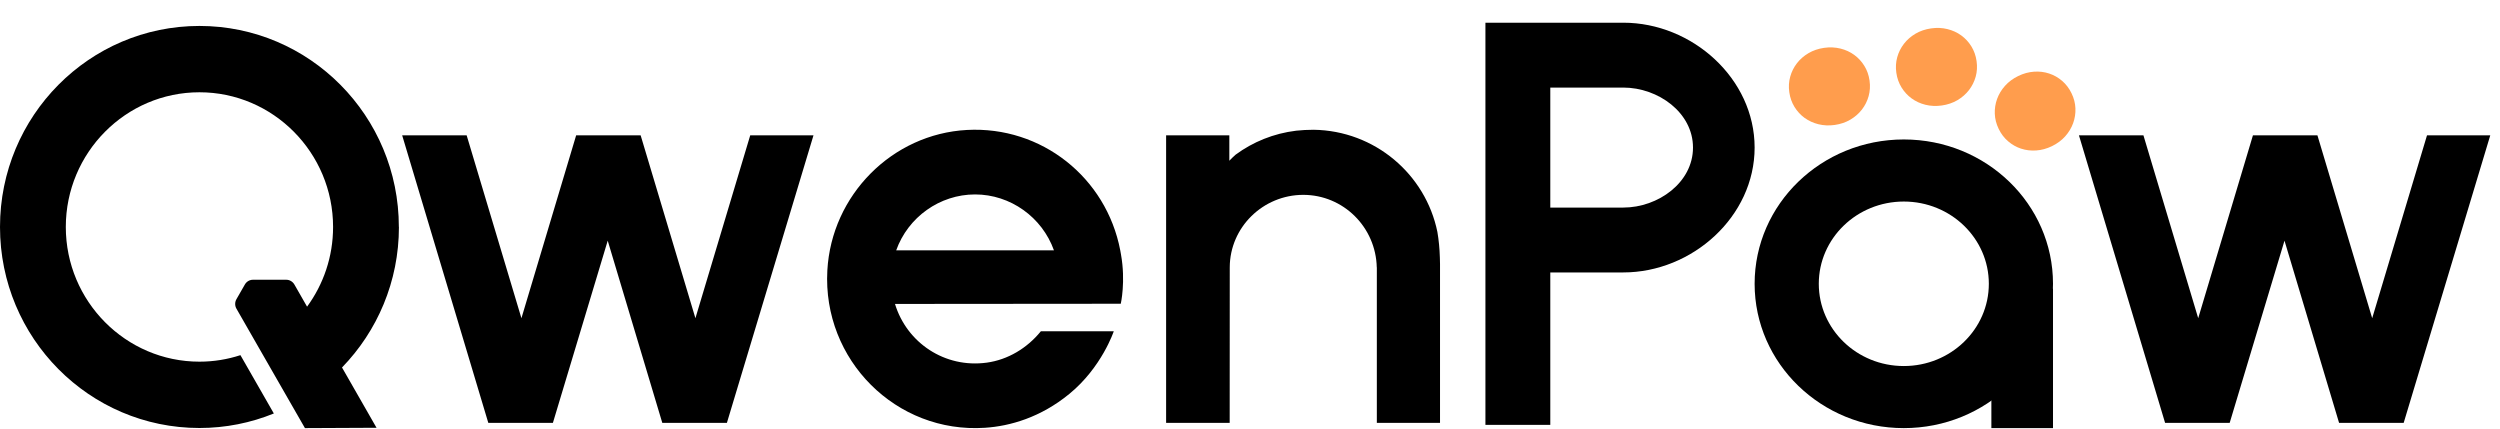
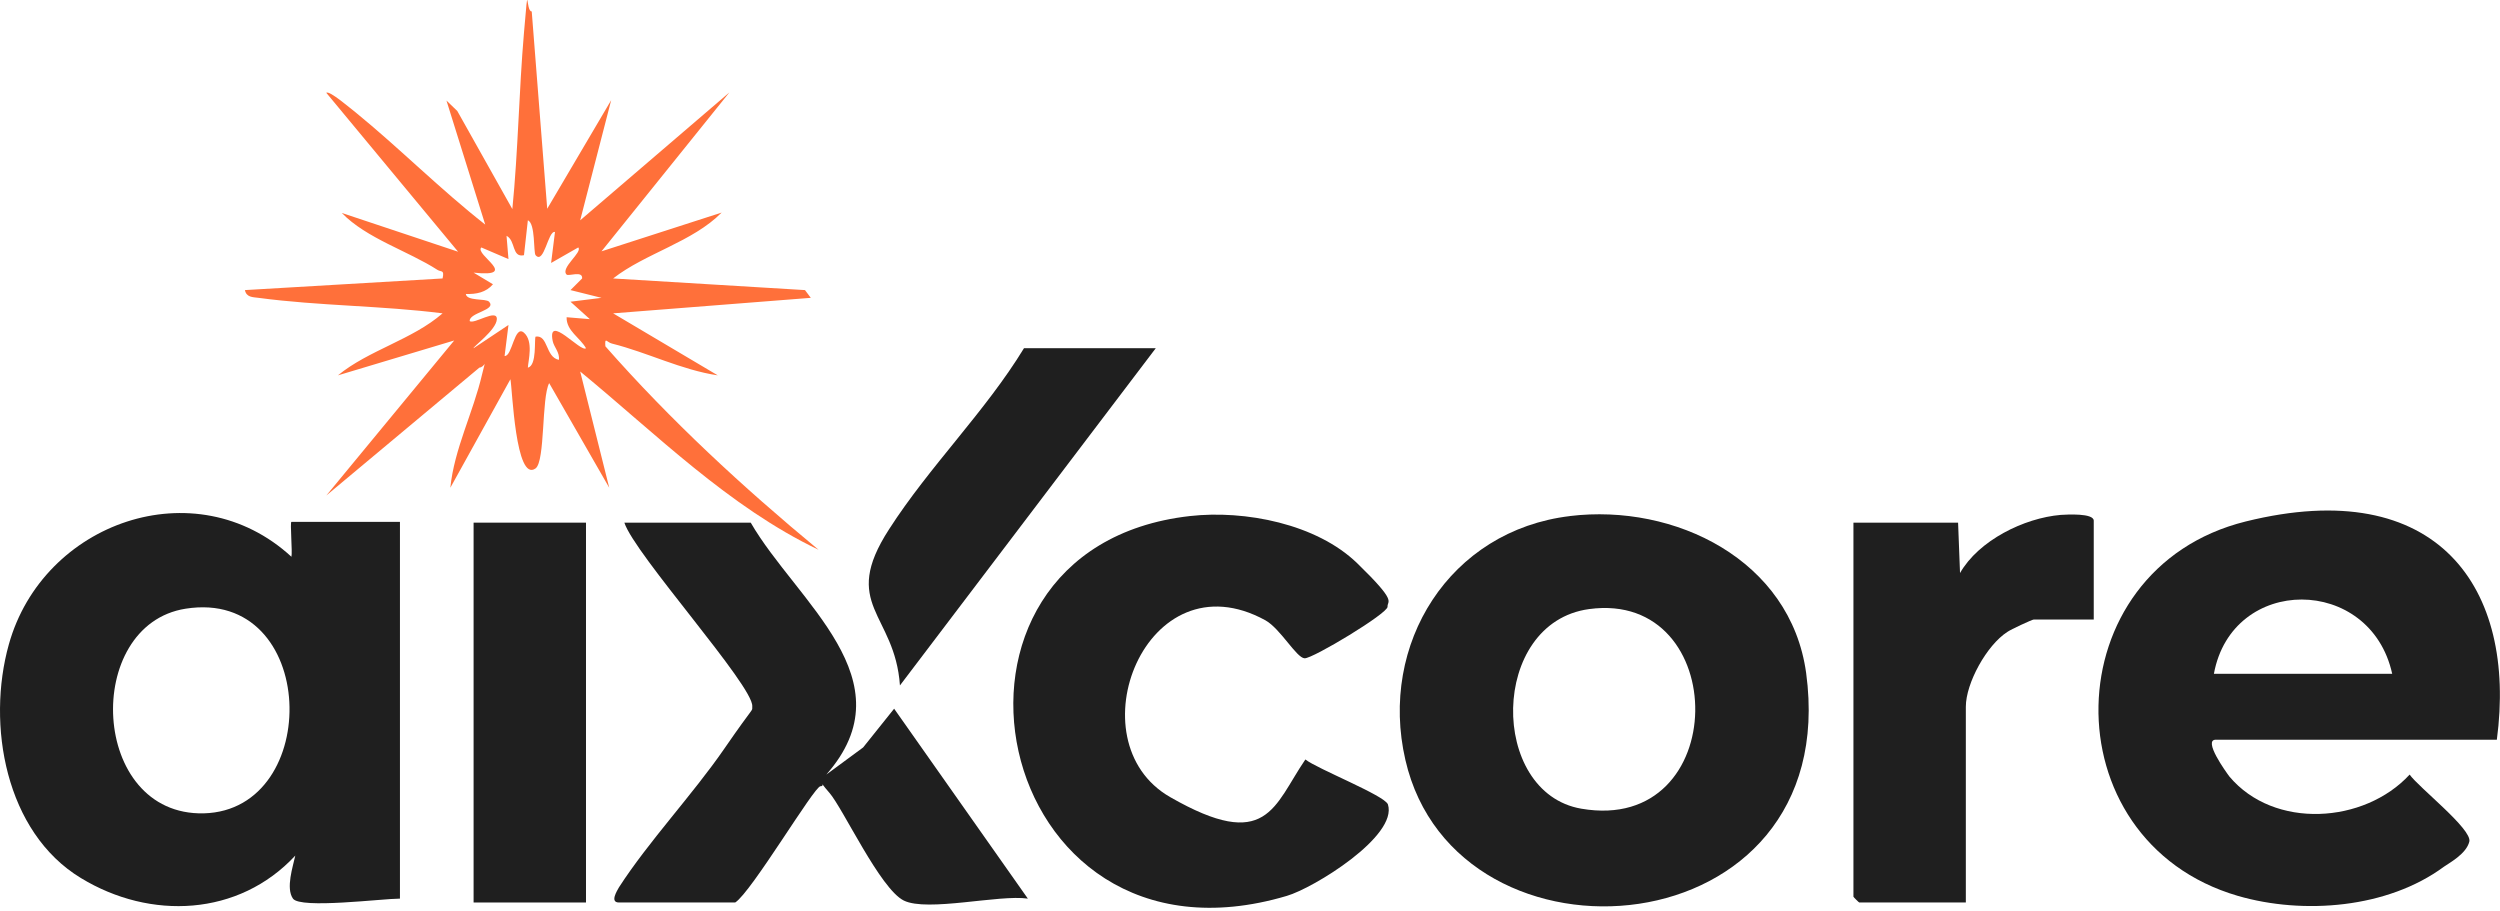
- <svg xmlns="http://www.w3.org/2000/svg" fill="none" version="1.1" width="770.822" height="132" viewBox="0 0 770.822 132">
-   <path d="M0,69.982C0,104.211,27.535,131.965,61.494,131.965C69.606,131.965,77.342,130.37,84.434,127.487L74.131,109.504C70.145,110.804,65.902,111.513,61.494,111.513C38.777,111.513,20.291,92.88,20.291,69.982C20.291,47.084,38.777,28.452,61.494,28.452C84.212,28.452,102.697,47.084,102.697,69.982C102.697,79.174,99.72,87.67,94.679,94.558L90.764,87.717C90.248,86.819,89.287,86.252,88.256,86.252L78.011,86.252C76.979,86.252,76.018,86.807,75.502,87.717L72.9,92.254C72.384,93.164,72.384,94.274,72.9,95.172L76.334,101.162L79.781,107.176L89.955,124.911L94.023,132L94.082,132L116.096,131.894L105.452,113.308C116.307,102.131,123,86.842,123,69.97L122.977,69.982C122.977,35.754,95.453,8,61.494,8C27.535,8,0,35.754,0,69.982Z" fill="#000000" fill-opacity="1" style="mix-blend-mode:passthrough" />
-   <path d="M143.881,41.725L160.77,98.113L177.646,41.725L197.528,41.725L214.416,98.113L231.316,41.725L250.822,41.725L224.122,130.384L204.205,130.384L187.376,74.209L170.475,130.384L150.559,130.384L124,41.725L143.881,41.725ZM329.724,121.438C339.724,113.249,343.409,102.137,343.409,102.137L320.934,102.137L320.864,102.219C316.662,107.355,310.759,110.929,304.222,111.817C291.324,113.568,279.611,105.722,275.949,93.711L345.568,93.652C345.568,93.652,347.129,86.8,345.627,78.422L345.404,77.179C341.097,54.754,321.157,38.825,298.131,40.068C275.092,41.311,256.373,60.15,255.094,83.392C253.568,110.965,276.289,133.709,303.693,131.899C311.428,131.39,320.828,128.727,329.724,121.438ZM276.325,77.179C279.974,66.955,289.751,59.949,300.642,59.949C311.533,59.949,321.298,66.955,324.959,77.179L276.336,77.179L276.325,77.179ZM443.953,79.427C443.871,76.623,443.613,73.984,443.19,71.522C439.552,53.712,423.884,40.281,405.024,40.009C403.158,40.009,401.374,40.115,399.661,40.293C392.713,41.133,386.328,43.748,380.977,47.689C380.296,48.281,379.662,48.908,379.04,49.559L379.04,41.725L359.546,41.725L359.546,130.384L379.146,130.384C379.146,130.384,379.169,82.552,379.169,82.445C379.193,70.043,389.462,60.079,401.832,60.079C414.202,60.079,424.225,70.055,424.495,82.445L424.518,82.445L424.518,130.384L444,130.384L444,81.404C444,80.729,443.977,80.078,443.953,79.427Z" fill="#000000" fill-opacity="1" style="mix-blend-mode:passthrough" />
-   <path d="M641,41.725L667.559,130.384L687.475,130.384L704.376,74.209L721.205,130.384L741.122,130.384L767.822,41.725L748.316,41.725L731.416,98.113L714.528,41.725L694.646,41.725L677.77,98.113L660.881,41.725L641,41.725Z" fill="#000000" fill-opacity="1" style="mix-blend-mode:passthrough" />
-   <path d="M587,132C612.405,132,633,112.077,633,87.5C633,62.923,612.405,43,587,43C561.595,43,541,62.923,541,87.5C541,112.077,561.595,132,587,132ZM587,112.86C601.478,112.86,613.215,101.506,613.215,87.5C613.215,73.494,601.478,62.14,587,62.14C572.522,62.14,560.785,73.494,560.785,87.5C560.785,101.506,572.522,112.86,587,112.86Z" fill-rule="evenodd" fill="#000000" fill-opacity="1" />
-   <path d="M478,7L458,7L458,131L478,131L478,84L500.5,84C521.763,84,541,66.763,541,45.5C541,24.237,521.763,7,500.5,7L478,7ZM478,27L478,64L500.5,64C511.27,64,522,56.27,522,45.5C522,34.73,511.27,27,500.5,27L478,27Z" fill-rule="evenodd" fill="#000000" fill-opacity="1" />
-   <path d="M586.563,31.053C587.668,32.13,588.983,32.976,590.507,33.592C592.031,34.208,593.684,34.518,595.465,34.518C597.247,34.518,598.942,34.202,600.461,33.576C601.985,32.944,603.305,32.087,604.426,30.994C605.548,29.901,606.422,28.632,607.056,27.186C607.689,25.74,608,24.181,608,22.521L608,22.435C608,20.775,607.683,19.216,607.056,17.77C606.422,16.319,605.553,15.06,604.448,13.984C603.342,12.907,602.028,12.061,600.504,11.445C598.98,10.829,597.327,10.518,595.546,10.518C593.764,10.518,592.068,10.834,590.545,11.461C589.021,12.093,587.701,12.95,586.579,14.043C585.458,15.135,584.583,16.399,583.95,17.851C583.317,19.297,583,20.855,583,22.516L583,22.601C583,24.267,583.317,25.82,583.95,27.272C584.583,28.718,585.452,29.982,586.558,31.053L586.563,31.053Z" fill="#FF9D4D" fill-opacity="1" style="mix-blend-mode:passthrough" transform="matrix(0.9900481,-0.1407298,0.1407298,0.9900481,4.321747,82.15014)" />
-   <path d="M553.562,37.053C554.667,38.13,555.982,38.976,557.505,39.592C559.029,40.208,560.681,40.518,562.462,40.518C564.244,40.518,565.939,40.202,567.457,39.57C568.981,38.938,570.3,38.081,571.422,36.989C572.543,35.896,573.417,34.632,574.05,33.181C574.683,31.735,575,30.176,575,28.516L575,28.43C575,26.77,574.683,25.216,574.05,23.765C573.417,22.313,572.548,21.055,571.443,19.984C570.338,18.907,569.024,18.061,567.5,17.445C565.976,16.829,564.324,16.518,562.543,16.518C560.762,16.518,559.067,16.834,557.543,17.466C556.019,18.098,554.7,18.955,553.578,20.048C552.457,21.14,551.583,22.41,550.95,23.856C550.317,25.302,550,26.861,550,28.521L550,28.607C550,30.272,550.317,31.826,550.95,33.277C551.583,34.723,552.452,35.987,553.557,37.064L553.562,37.053Z" fill="#FF9D4D" fill-opacity="1" style="mix-blend-mode:passthrough" transform="matrix(0.9900481,-0.1407298,0.1407298,0.9900481,3.148954,77.56577)" />
-   <path d="M614.558,49.433C615.664,50.51,616.979,51.356,618.503,51.972C620.027,52.588,621.681,52.899,623.462,52.899C625.244,52.899,626.94,52.583,628.459,51.951C629.983,51.319,631.304,50.462,632.426,49.369C633.547,48.276,634.422,47.012,635.055,45.561C635.689,44.115,636,42.556,636,40.896L636,40.81C636,39.15,635.683,37.597,635.055,36.145C634.422,34.694,633.553,33.435,632.447,32.364C631.341,31.287,630.026,30.441,628.502,29.825C626.978,29.209,625.325,28.899,623.548,28.899C621.772,28.899,620.07,29.215,618.546,29.847C617.022,30.479,615.702,31.336,614.58,32.428C613.458,33.521,612.583,34.79,611.95,36.236C611.317,37.682,611,39.241,611,40.901L611,40.987C611,42.653,611.317,44.206,611.95,45.657C612.583,47.104,613.453,48.368,614.558,49.444L614.558,49.433Z" fill="#FF9D4D" fill-opacity="1" style="mix-blend-mode:passthrough" transform="matrix(0.8999723,-0.4359472,0.4359472,0.8999723,48.51865,269.2544)" />
-   <rect x="614" y="89" width="19" height="43" rx="0" fill="#000000" fill-opacity="1" />
+ <svg xmlns="http://www.w3.org/2000/svg" width="645" height="235" viewBox="0 0 645 235" fill="none">
+   <path d="M103.186 231.843C98.686 231.843 77.486 234.543 75.585 231.843C73.686 229.143 75.585 223.543 76.186 220.743C61.586 236.443 38.785 237.443 20.886 226.543C1.386 214.743 -3.514 186.943 2.286 166.243C11.085 134.743 50.386 120.843 75.186 143.643C75.486 142.543 74.785 134.643 75.186 134.643H103.186V231.643V231.843ZM47.886 157.043C21.285 161.243 23.186 210.543 52.586 209.843C83.385 209.043 82.186 151.643 47.886 157.043Z" fill="#1F1F1F" />
+   <path d="M644.186 190.843H571.686C568.286 190.843 574.286 199.143 575.186 200.343C586.686 214.043 609.986 212.543 621.686 199.843C623.986 203.143 637.886 213.943 637.086 217.143C636.286 220.343 631.886 222.643 630.486 223.643C615.986 234.343 594.286 236.043 577.386 231.143C528.386 216.843 529.786 146.843 579.386 134.543C628.986 122.243 649.386 151.743 644.186 190.843ZM617.186 173.843C611.586 148.343 575.886 148.243 571.186 173.843H617.186Z" fill="#1F1F1F" />
+   <path d="M404.986 133.143C432.086 129.843 461.986 144.443 465.986 173.643C475.686 245.343 375.686 253.243 362.586 196.043C355.686 166.143 373.986 136.843 405.086 133.143H404.986ZM409.986 157.143C384.286 160.643 384.086 204.543 407.986 208.643C446.886 215.343 446.786 152.143 409.986 157.143Z" fill="#1F1F1F" />
+   <path d="M306.986 133.143C321.186 131.543 339.686 135.143 350.186 145.343C360.686 155.543 357.886 154.843 357.986 156.543C358.086 158.243 338.686 169.943 336.586 169.843C334.486 169.743 330.386 162.243 326.486 160.043C295.686 143.143 276.786 191.243 301.886 205.643C326.986 220.043 328.586 207.943 336.786 195.943C339.786 198.343 357.286 205.243 358.086 207.543C360.686 215.743 338.886 229.143 331.986 231.143C254.886 254.043 232.886 141.543 306.986 133.143Z" fill="#1F1F1F" />
+   <path d="M193.686 134.843C205.486 155.243 234.686 175.443 213.186 199.843L222.686 192.843L230.686 182.843L265.186 231.843C257.786 230.743 239.286 235.343 233.186 232.343C227.086 229.343 217.486 208.543 213.986 204.543C210.486 200.543 213.286 202.843 211.686 202.843C210.086 202.843 193.886 230.143 189.686 232.843H159.686C157.286 232.843 159.186 229.843 159.686 228.943C167.286 217.143 178.686 205.043 186.886 193.143C195.086 181.243 193.986 183.843 194.086 182.243C194.486 177.043 163.686 142.943 161.086 134.843H193.586H193.686Z" fill="#1F1F1F" />
+   <path d="M540.186 159.843H524.686C524.286 159.843 518.686 162.443 517.886 163.043C512.586 166.443 507.186 176.243 507.186 182.343V232.843H479.686C479.586 232.843 478.186 231.443 478.186 231.343V134.843H505.186L505.686 147.843C510.486 139.443 522.186 133.643 531.686 132.843C533.286 132.743 540.186 132.343 540.186 134.343V159.843Z" fill="#1F1F1F" />
+   <path d="M151.186 134.843H122.186V232.843H151.186V134.843Z" fill="#1F1F1F" />
+   <path d="M298.186 89.843L232.186 176.843C230.886 158.143 216.686 156.143 229.386 136.543C239.786 120.343 254.186 106.243 264.186 89.843H298.186Z" fill="#1F1F1F" />
+   <path d="M141.186 53.843L157.686 25.843L149.686 56.843L188.186 23.843L155.186 64.843L186.186 54.843C178.686 62.443 166.486 65.343 158.186 71.843L207.686 74.843L209.186 76.843L158.186 80.843L185.186 96.843C175.786 95.443 167.086 90.943 157.886 88.643C156.586 88.343 155.986 86.743 156.186 89.343C172.986 108.443 191.586 125.643 211.186 141.843C187.986 130.743 169.386 112.043 149.686 95.843L157.186 125.843L141.686 98.843C139.686 102.643 140.686 118.943 138.186 120.843C132.986 124.643 132.186 100.143 131.686 97.843L116.186 125.843C117.186 115.843 122.086 106.443 124.386 96.543C126.686 86.643 126.286 94.643 123.686 94.843L84.186 127.843L117.186 87.843L87.186 96.843C95.085 90.343 106.386 87.643 114.186 80.843C98.486 78.843 82.385 78.943 66.686 76.843C65.186 76.643 63.586 76.743 63.185 74.843L114.186 71.843C114.686 69.543 113.886 70.243 112.886 69.643C105.286 64.743 94.585 61.543 88.186 54.943L118.186 64.943L84.186 23.943C84.986 23.243 90.585 28.143 91.686 28.943C103.086 38.243 113.586 48.843 125.186 57.943L115.186 25.943L117.986 28.643L132.186 53.943C133.686 38.843 133.886 23.543 135.186 8.443C136.486 -6.657 135.586 3.143 137.186 2.943L141.186 53.943V53.843ZM138.186 65.843C137.586 65.143 138.186 57.643 136.186 56.843L135.186 65.843C131.986 66.543 133.086 62.043 130.686 60.843L131.186 66.843L124.186 63.843C122.286 65.643 134.386 71.643 122.186 70.343L127.186 73.343C125.386 75.443 122.886 75.943 120.186 75.843C120.386 77.743 125.286 76.943 126.186 77.843C128.186 80.043 120.986 80.643 121.186 82.843C122.286 83.743 128.286 79.543 128.186 82.343C128.086 85.143 121.886 89.543 122.186 89.843L131.186 83.843L130.186 91.843C132.186 92.043 132.686 83.643 135.186 85.843C137.686 88.043 136.286 93.043 136.186 94.843C138.586 94.343 137.786 87.443 138.186 86.843C141.486 86.343 140.686 92.143 144.186 92.843C144.486 90.943 142.886 89.543 142.586 87.943C141.186 80.743 149.886 91.043 151.186 89.843C149.686 87.143 146.086 85.343 146.186 81.843L152.186 82.343L147.186 77.843L155.186 76.843L147.186 74.843L150.186 71.843C150.386 69.743 146.686 71.343 146.186 70.843C144.486 69.143 150.386 65.043 149.186 63.843L142.186 67.843L143.186 59.843C141.386 59.443 140.386 68.343 138.186 65.843Z" fill="#FF703A" />
</svg>
